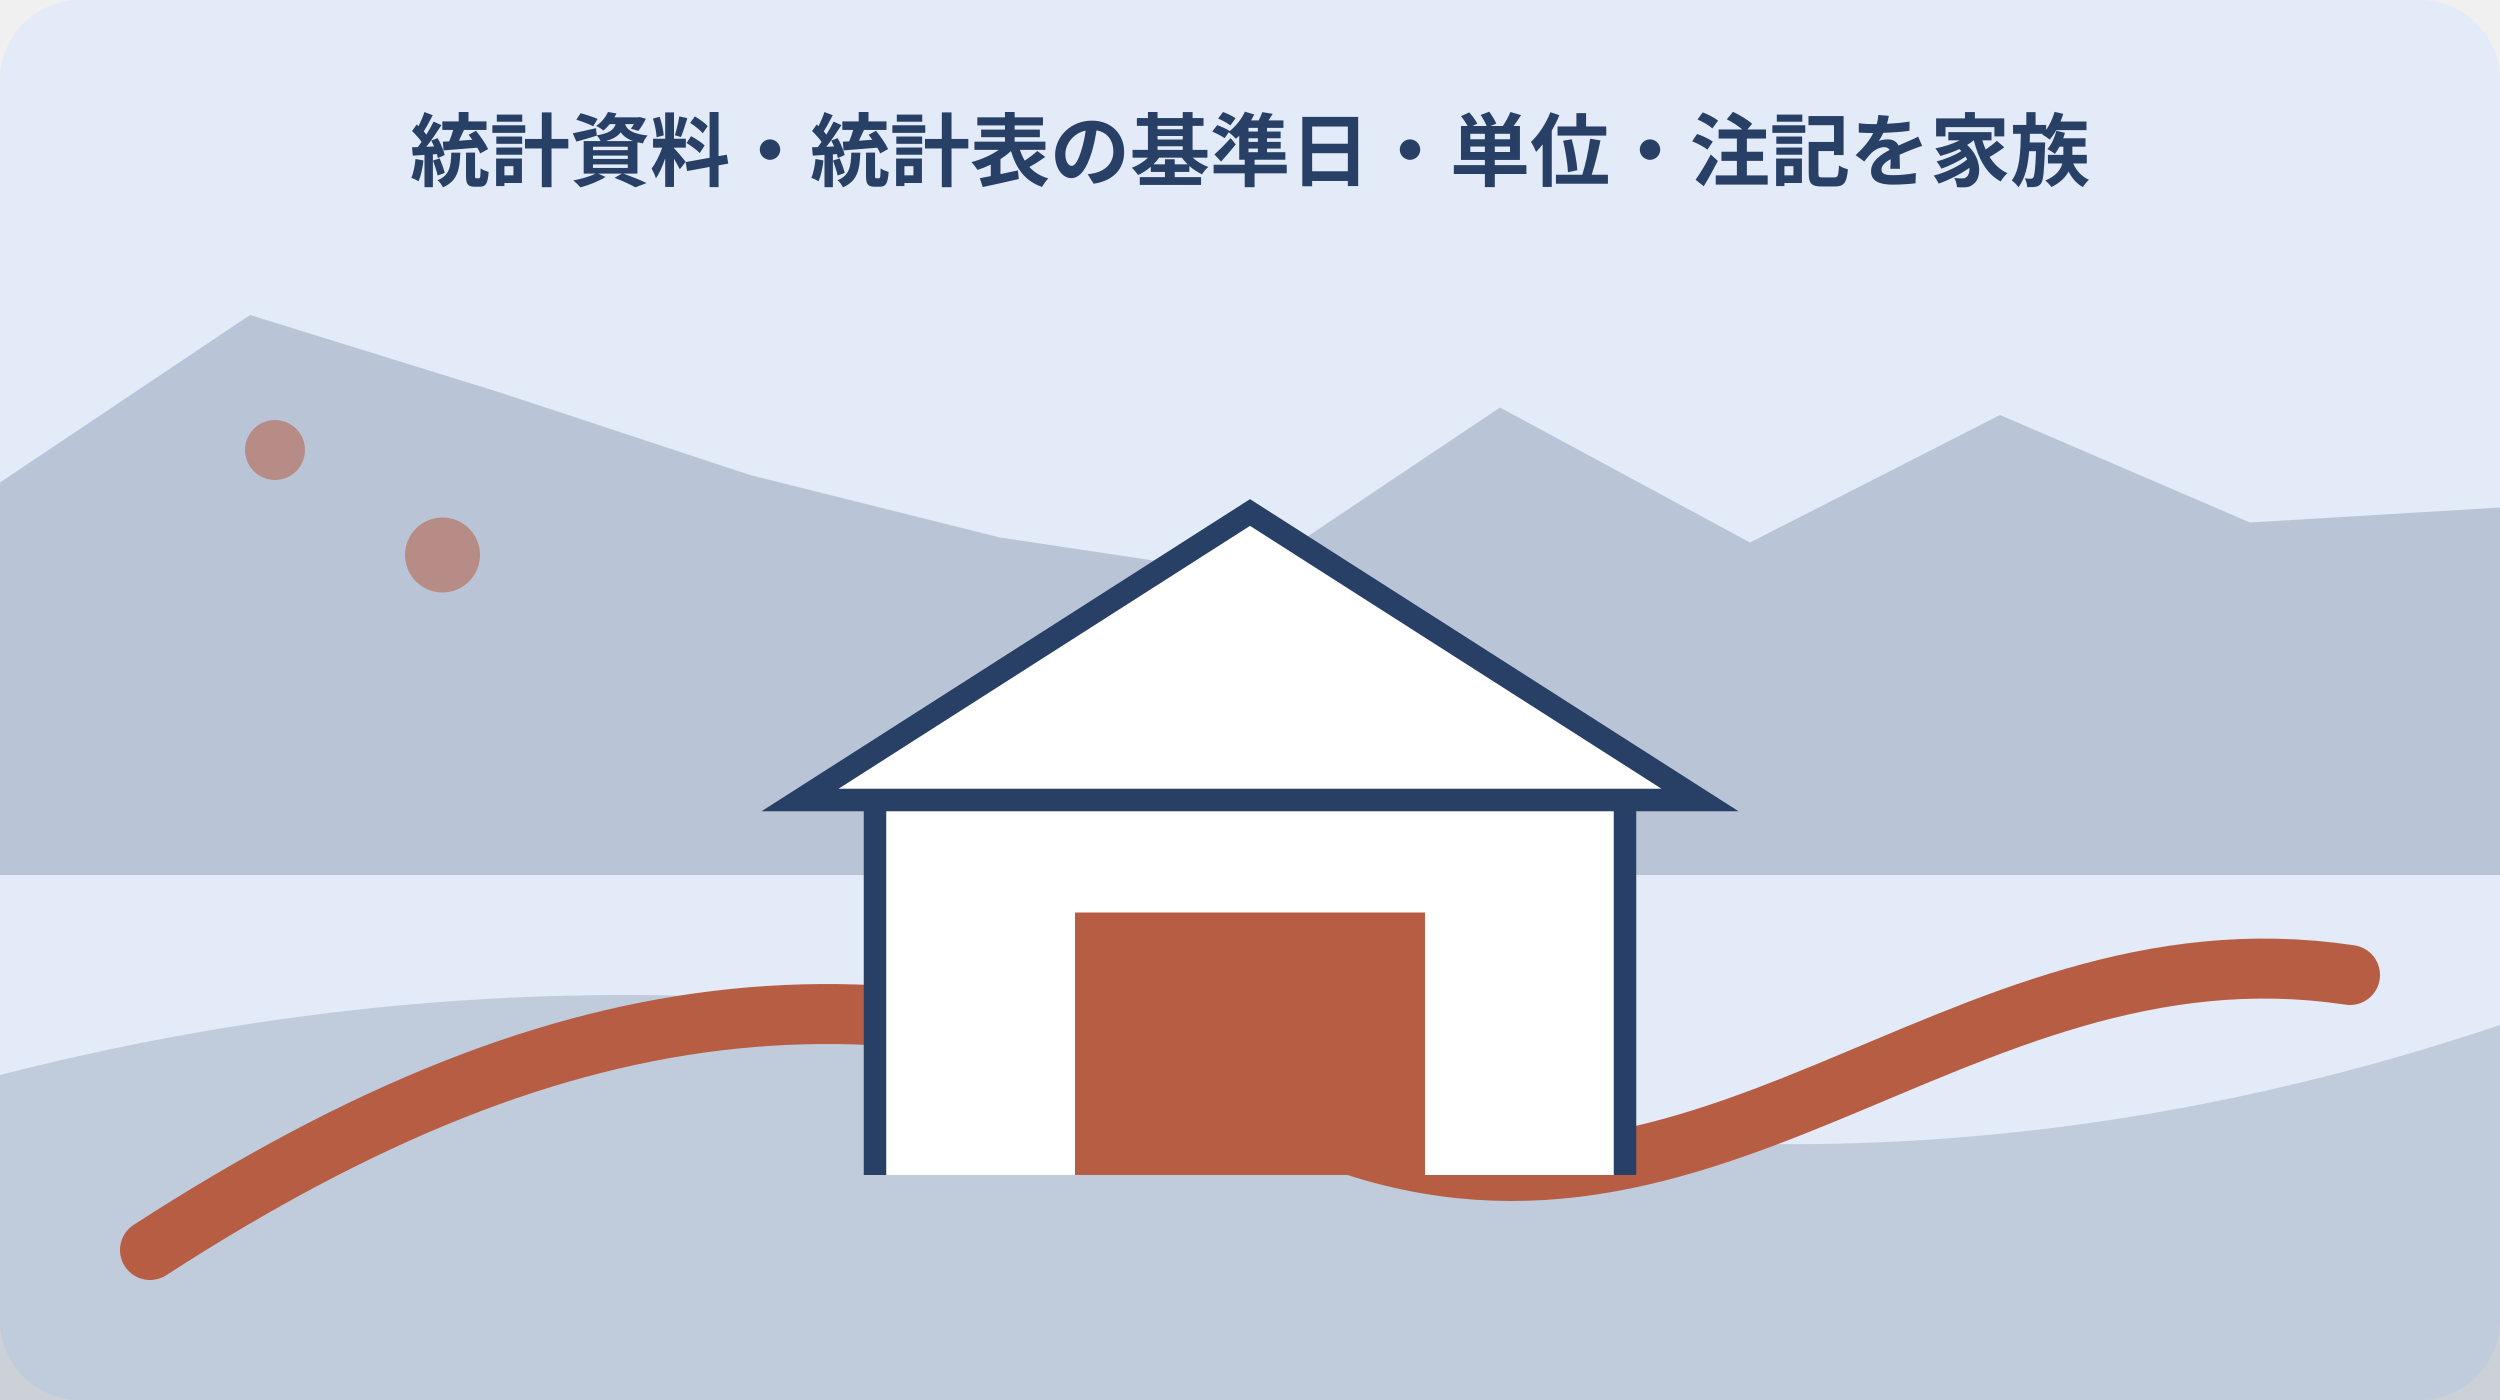
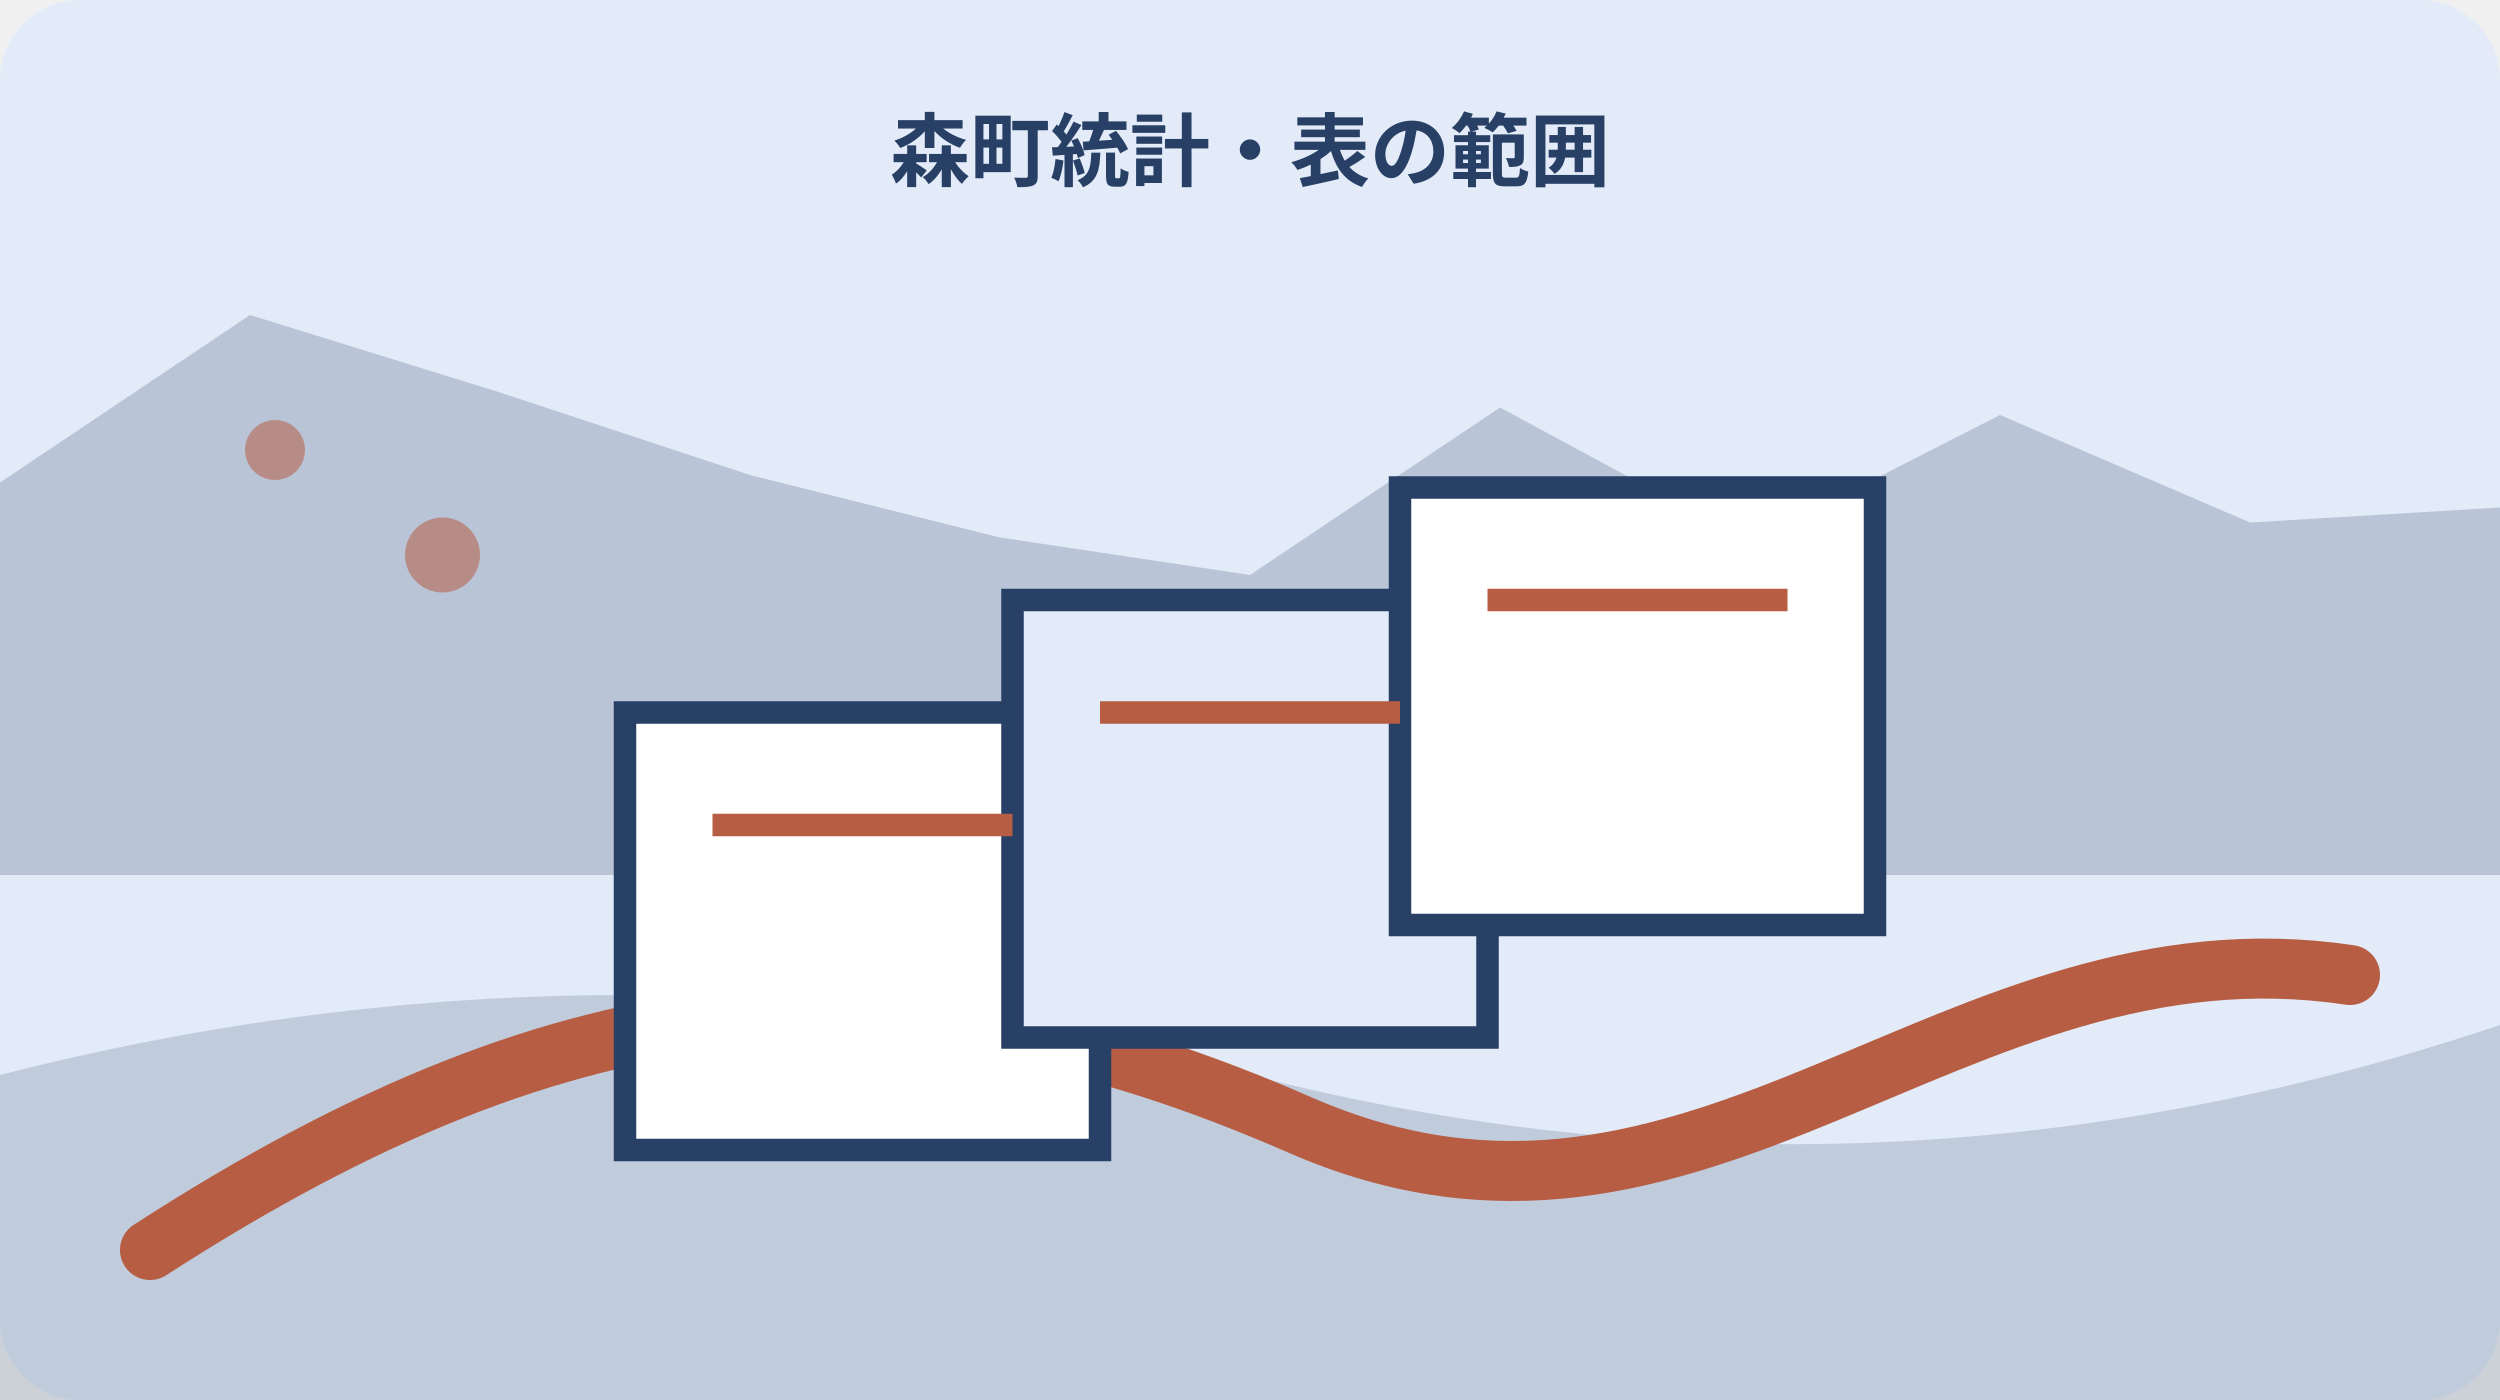
<svg xmlns="http://www.w3.org/2000/svg" width="1000" height="560" viewBox="0 0 1000 560" role="img" aria-labelledby="title desc" data-illustration="mori-editorial" data-topic-id="219" data-scene-index="2">
  <rect width="1000" height="560" rx="32" fill="#e2ebf7" />
  <polygon points="0,193 100,126 200,157 300,190 400,215 500,230 600,163 700,217 800,166 900,209 1000,203 1000,350 0,350" fill="#283f66" opacity=".22" />
  <path d="M0 430 Q250 366 500 430 T1000 410 V560 H0Z" fill="#283f66" opacity=".18" />
  <path d="M60 500 C230 390 360 380 520 450 S780 366 940 390" fill="none" stroke="#b75d43" stroke-width="24" stroke-linecap="round" />
  <circle cx="110" cy="180" r="12" fill="#b75d43" opacity=".55" />
  <circle cx="177" cy="222" r="15" fill="#b75d43" opacity=".55" />
-   <g data-scene="culture">
-     <path d="M350 470V320h300v150M320 320h360L500 205Z" fill="#fff" stroke="#283f66" stroke-width="9" />
-     <path d="M430 470V365h140v105" fill="#b75d43" />
+   <g data-scene="statistics-three-table-scope">
+     <rect x="250" y="285" width="190" height="175" fill="#fff" stroke="#283f66" stroke-width="9" />
+     <rect x="405" y="240" width="190" height="175" fill="#e2ebf7" stroke="#283f66" stroke-width="9" />
+     <rect x="560" y="195" width="190" height="175" fill="#fff" stroke="#283f66" stroke-width="9" />
+     <path d="M285 330h120M440 285h120M595 240h120" stroke="#b75d43" stroke-width="9" />
  </g>
-   <text x="500" y="72" text-anchor="middle" font-family="sans-serif" font-size="32" font-weight="700" fill="#283f66">統計資料・統計表の基準日・単位・注記を家族</text>
+   <text x="500" y="72" text-anchor="middle" font-family="sans-serif" font-size="32" font-weight="700" fill="#283f66">森町統計・表の範囲</text>
</svg>
